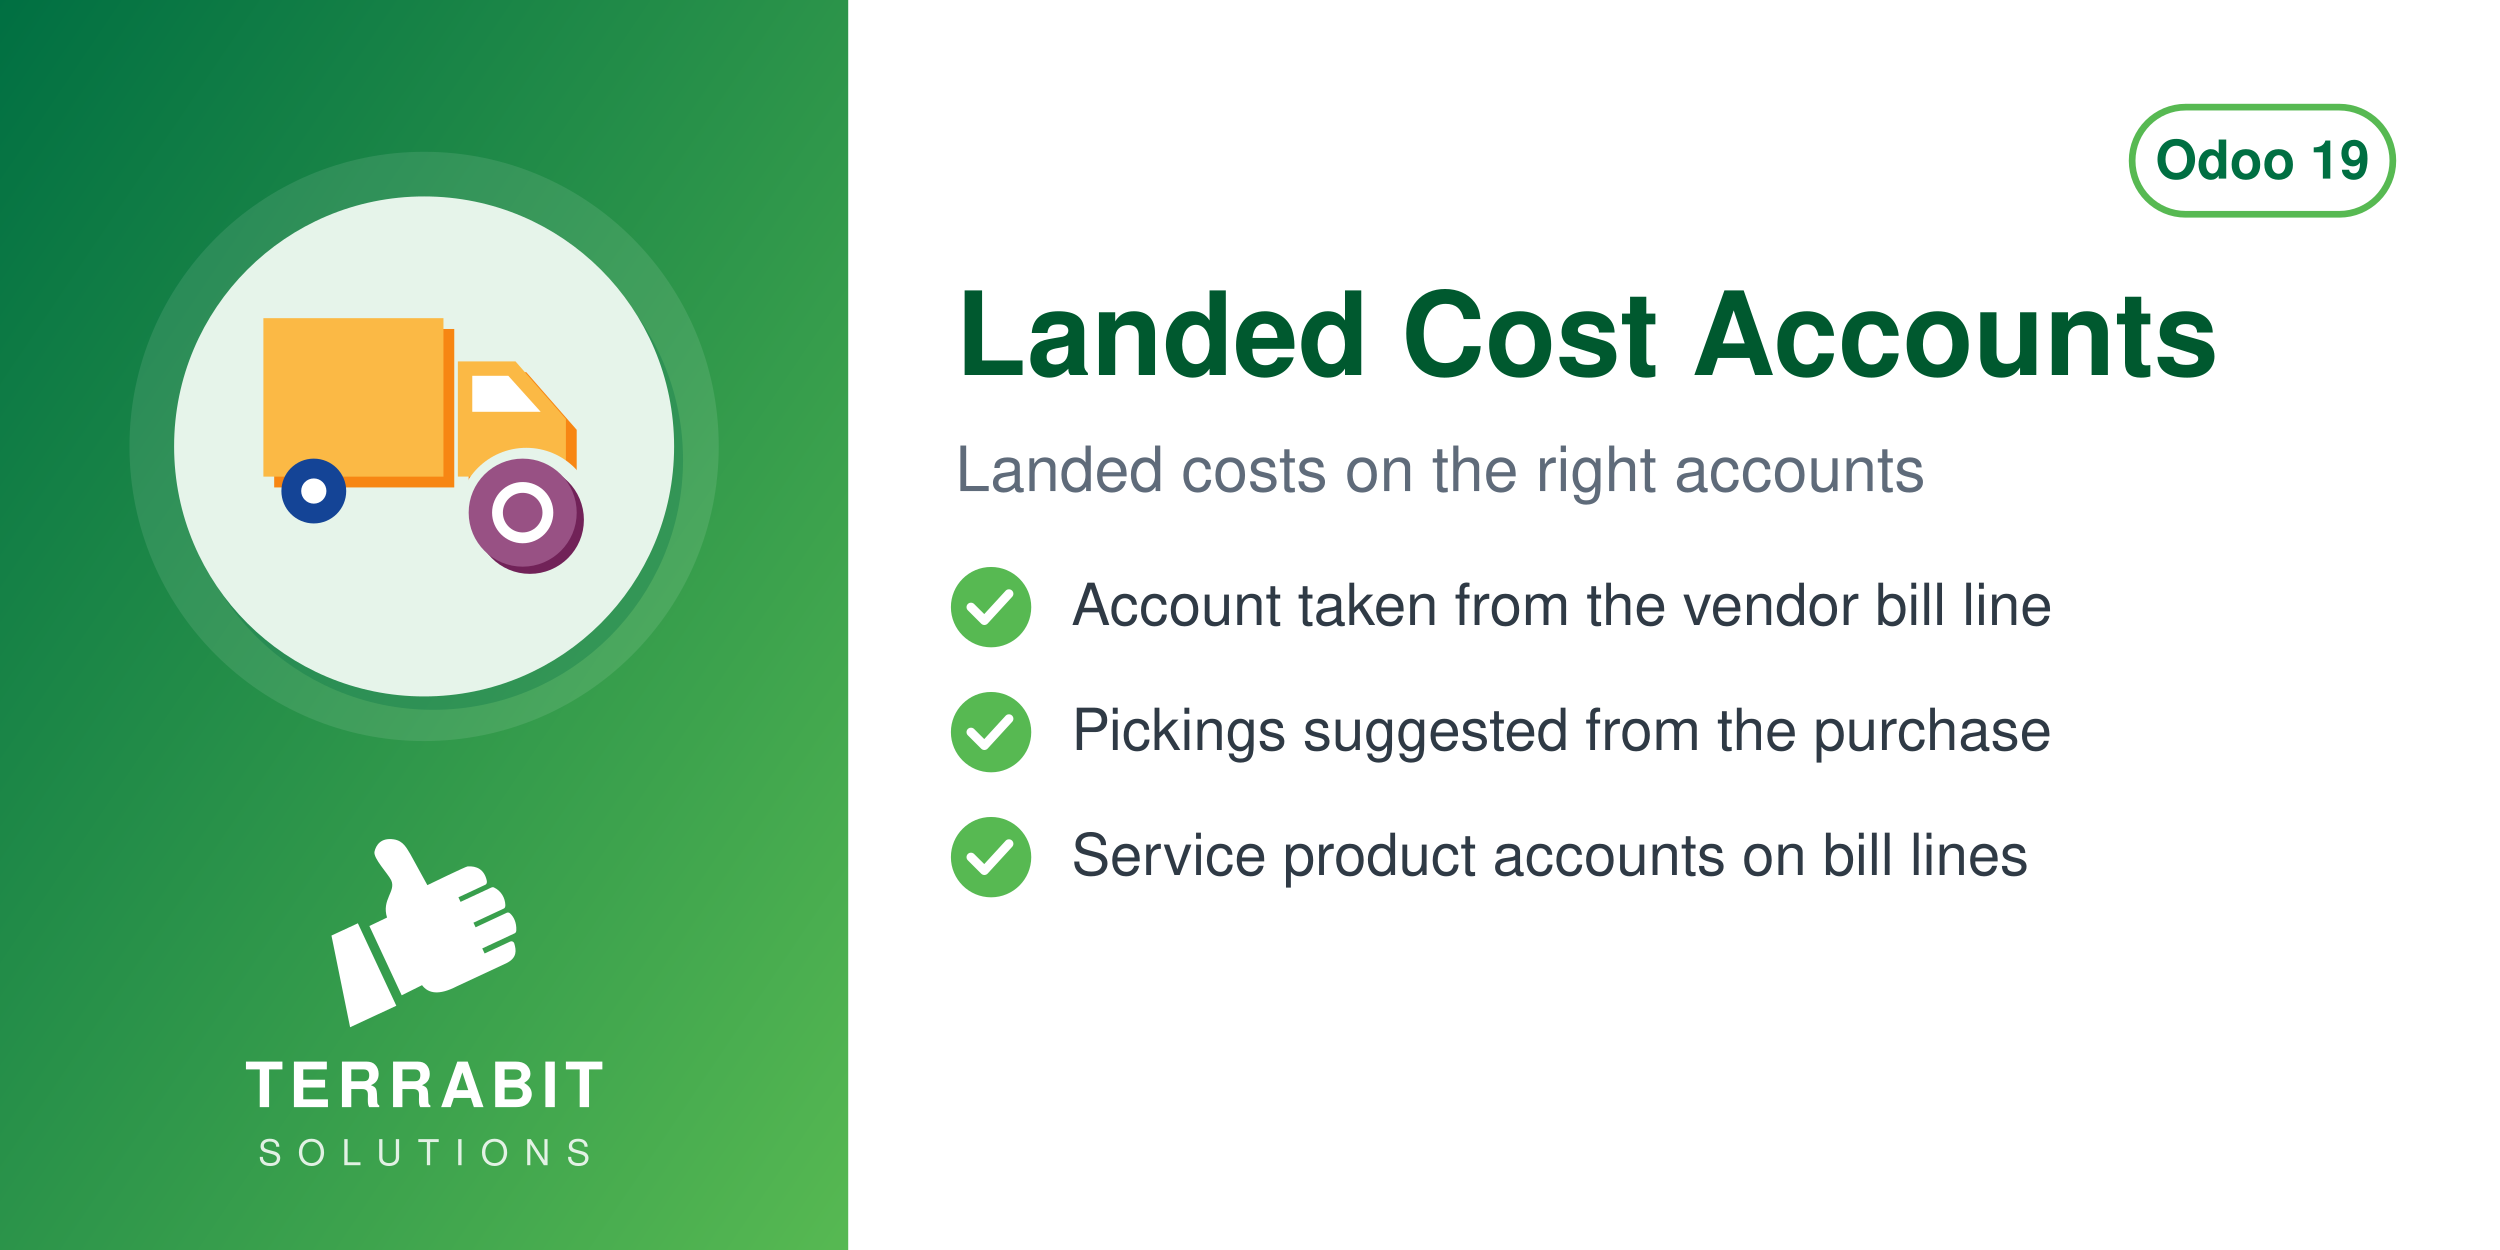
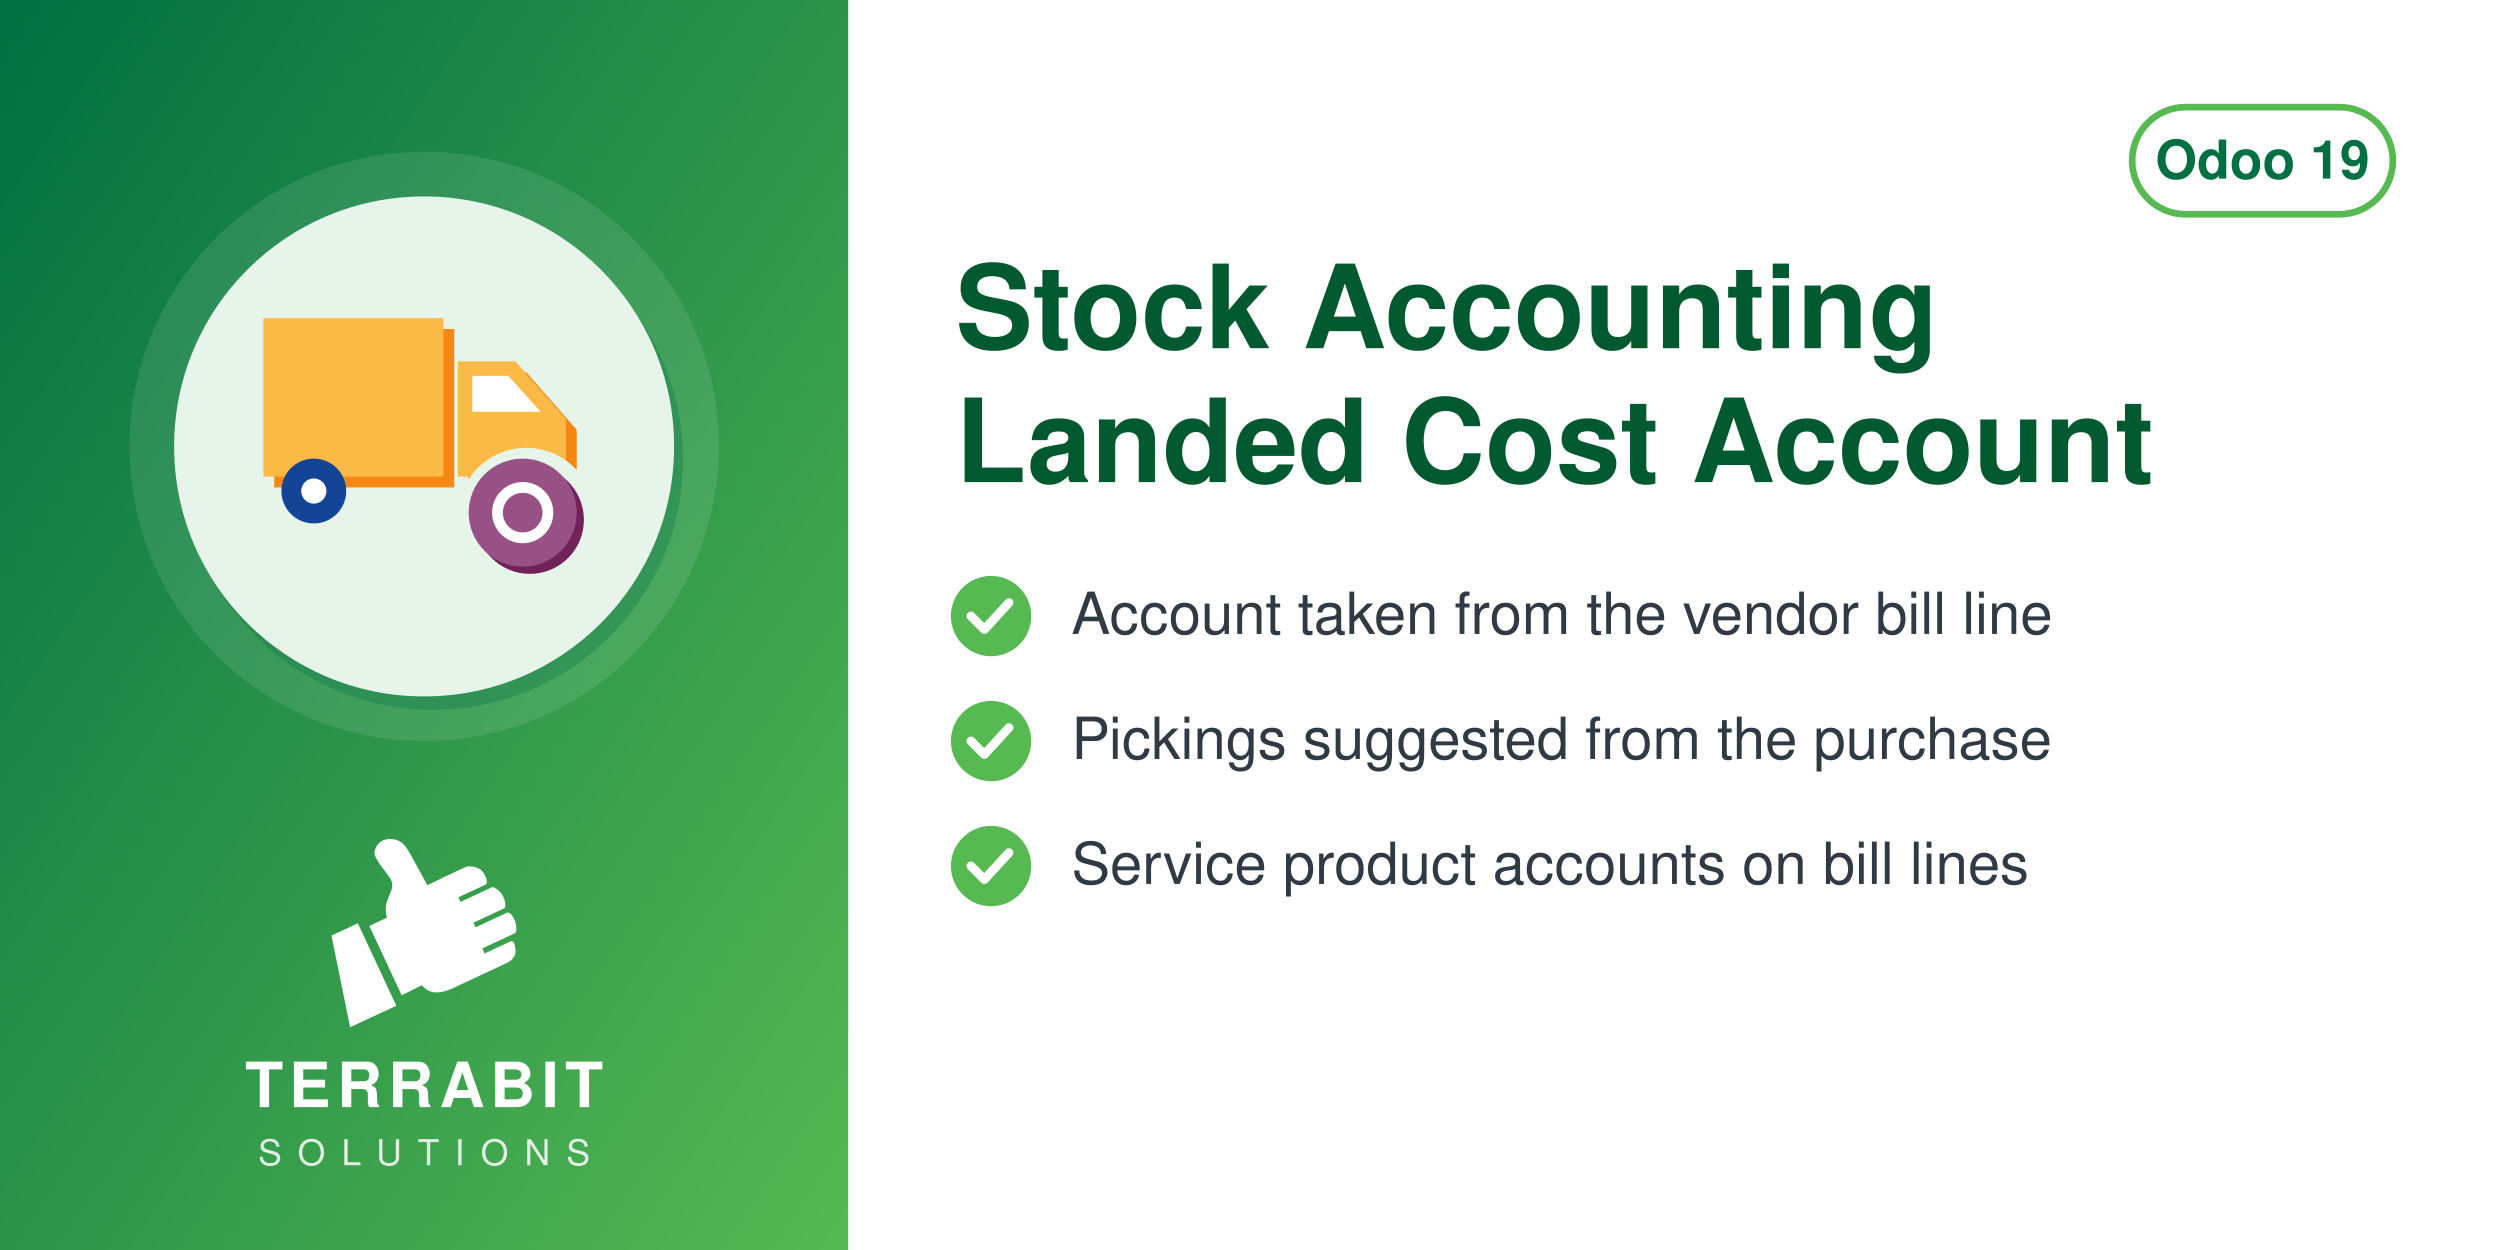
<svg xmlns="http://www.w3.org/2000/svg" width="560" height="280" viewBox="0 0 560 280">
  <defs>
    <linearGradient id="g" x1="0" y1="0" x2="1" y2="1">
      <stop offset="0" stop-color="#006F42" />
      <stop offset="1" stop-color="#57B952" />
    </linearGradient>
  </defs>
  <rect width="560" height="280" fill="#FFFFFF" />
  <rect width="190" height="280" fill="url(#g)" />
  <circle cx="95.0" cy="100" r="66" fill="white" opacity="0.10" />
  <circle cx="97.0" cy="103" r="56" fill="#006F42" opacity="0.30" />
  <circle cx="95.0" cy="100" r="56" fill="#E6F4EA" />
  <svg x="54.0" y="59.0" width="82" height="82" viewBox="0 0 100 100" preserveAspectRatio="xMidYMid meet">
    <g transform="translate(2.16,-6.68) scale(0.9838)">
      <defs>
        <mask id="mi-cut" maskUnits="userSpaceOnUse" x="-20" y="-20" width="140" height="140">
          <rect x="-20" y="-20" width="140" height="140" fill="#fff" />
          <circle cx="77" cy="77" r="19" fill="#000" />
        </mask>
      </defs>
      <g mask="url(#mi-cut)">
        <g transform="translate(3,3)" fill="#F78613">
          <path d="M4,22 h50 v44 h-50z" />
          <path d="M58,34 h16 l14,16 v16 h-30z" />
        </g>
        <g fill="#FBB945">
          <path d="M4,22 h50 v44 h-50z" />
          <path d="M58,34 h16 l14,16 v16 h-30z" />
        </g>
        <path d="M62,38 h10 l9,10 h-19z" fill="#FFFFFF" />
        <circle cx="18" cy="70" r="9" fill="#144496" />
        <circle cx="18" cy="70" r="3.5" fill="#FFFFFF" />
        <circle cx="72" cy="70" r="9" fill="#144496" />
        <circle cx="72" cy="70" r="3.5" fill="#FFFFFF" />
      </g>
      <circle cx="78" cy="78" r="15" fill="#712258" />
      <circle cx="76" cy="76" r="15" fill="#985184" />
      <circle cx="76" cy="76" r="7" fill="none" stroke="#FFFFFF" stroke-width="3" stroke-linecap="round" stroke-linejoin="round" />
    </g>
  </svg>
  <svg x="72.0" y="186" width="46" height="46" viewBox="4045 2535 3400 3400" preserveAspectRatio="xMidYMid meet">
    <path fill="#FFFFFF" d="M4648.32 4073.59l636.59 1365.17 -765.09 355.96 -308.63 -1517.87 437.13 -203.26zm725.61 1192.32l336.75 -167.88c105.65,140.85 282.69,170.72 576.82,18.8l819.92 -382.33c181.4,-90.13 164.26,-214.57 130.07,-328.43 -4.28,-14.25 -13.68,-24.81 -27.34,-30.7 -13.67,-5.89 -27.61,-5.11 -41.09,1.18l-422.32 196.93 -39.04 -83.72 538.07 -250.91c16.64,-7.76 24.7,-27.69 25.58,-46.04 6.48,-134.33 -44.36,-230.89 -105.84,-285.23 -15.2,-13.44 -35.71,-15.59 -54.12,-7l-513.92 239.64 -35.6 -76.34 506.31 -236.1c17.69,-8.25 22.52,-36.93 21.83,-56.45 -4.1,-117.31 -67.62,-232.74 -187.72,-290.66 -13.94,-6.72 -28.64,-6.36 -42.69,0.19l-511.21 238.38 -35.37 -75.86 448.98 -209.36c20.44,-9.53 25.81,-42.28 21.02,-64.32 -41.02,-189.07 -167.92,-247.8 -318.14,-237.87 -29.39,1.94 -589.86,273.16 -665.95,310.54l-281.84 -513.57c-59.06,-93.13 -112.7,-221.7 -276.47,-245.13 -211.24,-30.22 -291.56,94.38 -316.89,203.13 -25.32,108.75 223.84,365.99 276.05,473.69 85.52,184.27 -161.86,318.11 -68.41,617.99l-292.54 139.94 535.09 1147.51z" />
  </svg>
  <text x="95.0" y="248" text-anchor="middle" font-family="Helvetica,Arial,sans-serif" font-size="14" font-weight="800" letter-spacing="1.4" fill="white">TERRABIT</text>
  <text x="95.0" y="261" text-anchor="middle" font-family="Helvetica,Arial,sans-serif" font-size="8" font-weight="500" letter-spacing="3.6" fill="white" opacity="0.85">SOLUTIONS</text>
  <g>
    <rect x="477.6" y="24" width="58.4" height="24" rx="12" fill="none" stroke="#57B952" stroke-width="1.5" />
    <text x="506.8" y="40" text-anchor="middle" font-family="Helvetica,Arial,sans-serif" font-size="12" font-weight="700" fill="#006F42">Odoo 19</text>
  </g>
-   <text x="214" y="84" font-family="Helvetica,Arial,sans-serif" font-size="26" font-weight="700" fill="#00592F">Landed Cost Accounts</text>
-   <text x="214" y="110" font-family="Helvetica,Arial,sans-serif" font-size="14" fill="#5F6B7A">Landed costs on the right accounts</text>
-   <circle cx="222" cy="136" r="9" fill="#57B952" />
-   <path d="M217.5 136 l3 3 l5.5 -6" fill="none" stroke="white" stroke-width="2" stroke-linecap="round" stroke-linejoin="round" />
-   <text x="240" y="140" font-family="Helvetica,Arial,sans-serif" font-size="13" fill="#2F3A45">Account taken from the vendor bill line</text>
-   <circle cx="222" cy="164" r="9" fill="#57B952" />
-   <path d="M217.5 164 l3 3 l5.5 -6" fill="none" stroke="white" stroke-width="2" stroke-linecap="round" stroke-linejoin="round" />
-   <text x="240" y="168" font-family="Helvetica,Arial,sans-serif" font-size="13" fill="#2F3A45">Pickings suggested from the purchase</text>
-   <circle cx="222" cy="192" r="9" fill="#57B952" />
-   <path d="M217.5 192 l3 3 l5.5 -6" fill="none" stroke="white" stroke-width="2" stroke-linecap="round" stroke-linejoin="round" />
-   <text x="240" y="196" font-family="Helvetica,Arial,sans-serif" font-size="13" fill="#2F3A45">Service product accounts on bill lines</text>
+   <text x="214" y="78" font-family="Helvetica,Arial,sans-serif" font-size="26" font-weight="700" fill="#00592F">Stock Accounting</text>
+   <text x="214" y="108" font-family="Helvetica,Arial,sans-serif" font-size="26" font-weight="700" fill="#00592F">Landed Cost Account</text>
+   <circle cx="222" cy="138" r="9" fill="#57B952" />
+   <path d="M217.5 138 l3 3 l5.5 -6" fill="none" stroke="white" stroke-width="2" stroke-linecap="round" stroke-linejoin="round" />
+   <text x="240" y="142" font-family="Helvetica,Arial,sans-serif" font-size="13" fill="#2F3A45">Account taken from the vendor bill line</text>
+   <circle cx="222" cy="166" r="9" fill="#57B952" />
+   <path d="M217.5 166 l3 3 l5.5 -6" fill="none" stroke="white" stroke-width="2" stroke-linecap="round" stroke-linejoin="round" />
+   <text x="240" y="170" font-family="Helvetica,Arial,sans-serif" font-size="13" fill="#2F3A45">Pickings suggested from the purchase</text>
+   <circle cx="222" cy="194" r="9" fill="#57B952" />
+   <path d="M217.5 194 l3 3 l5.5 -6" fill="none" stroke="white" stroke-width="2" stroke-linecap="round" stroke-linejoin="round" />
+   <text x="240" y="198" font-family="Helvetica,Arial,sans-serif" font-size="13" fill="#2F3A45">Service product accounts on bill lines</text>
</svg>
